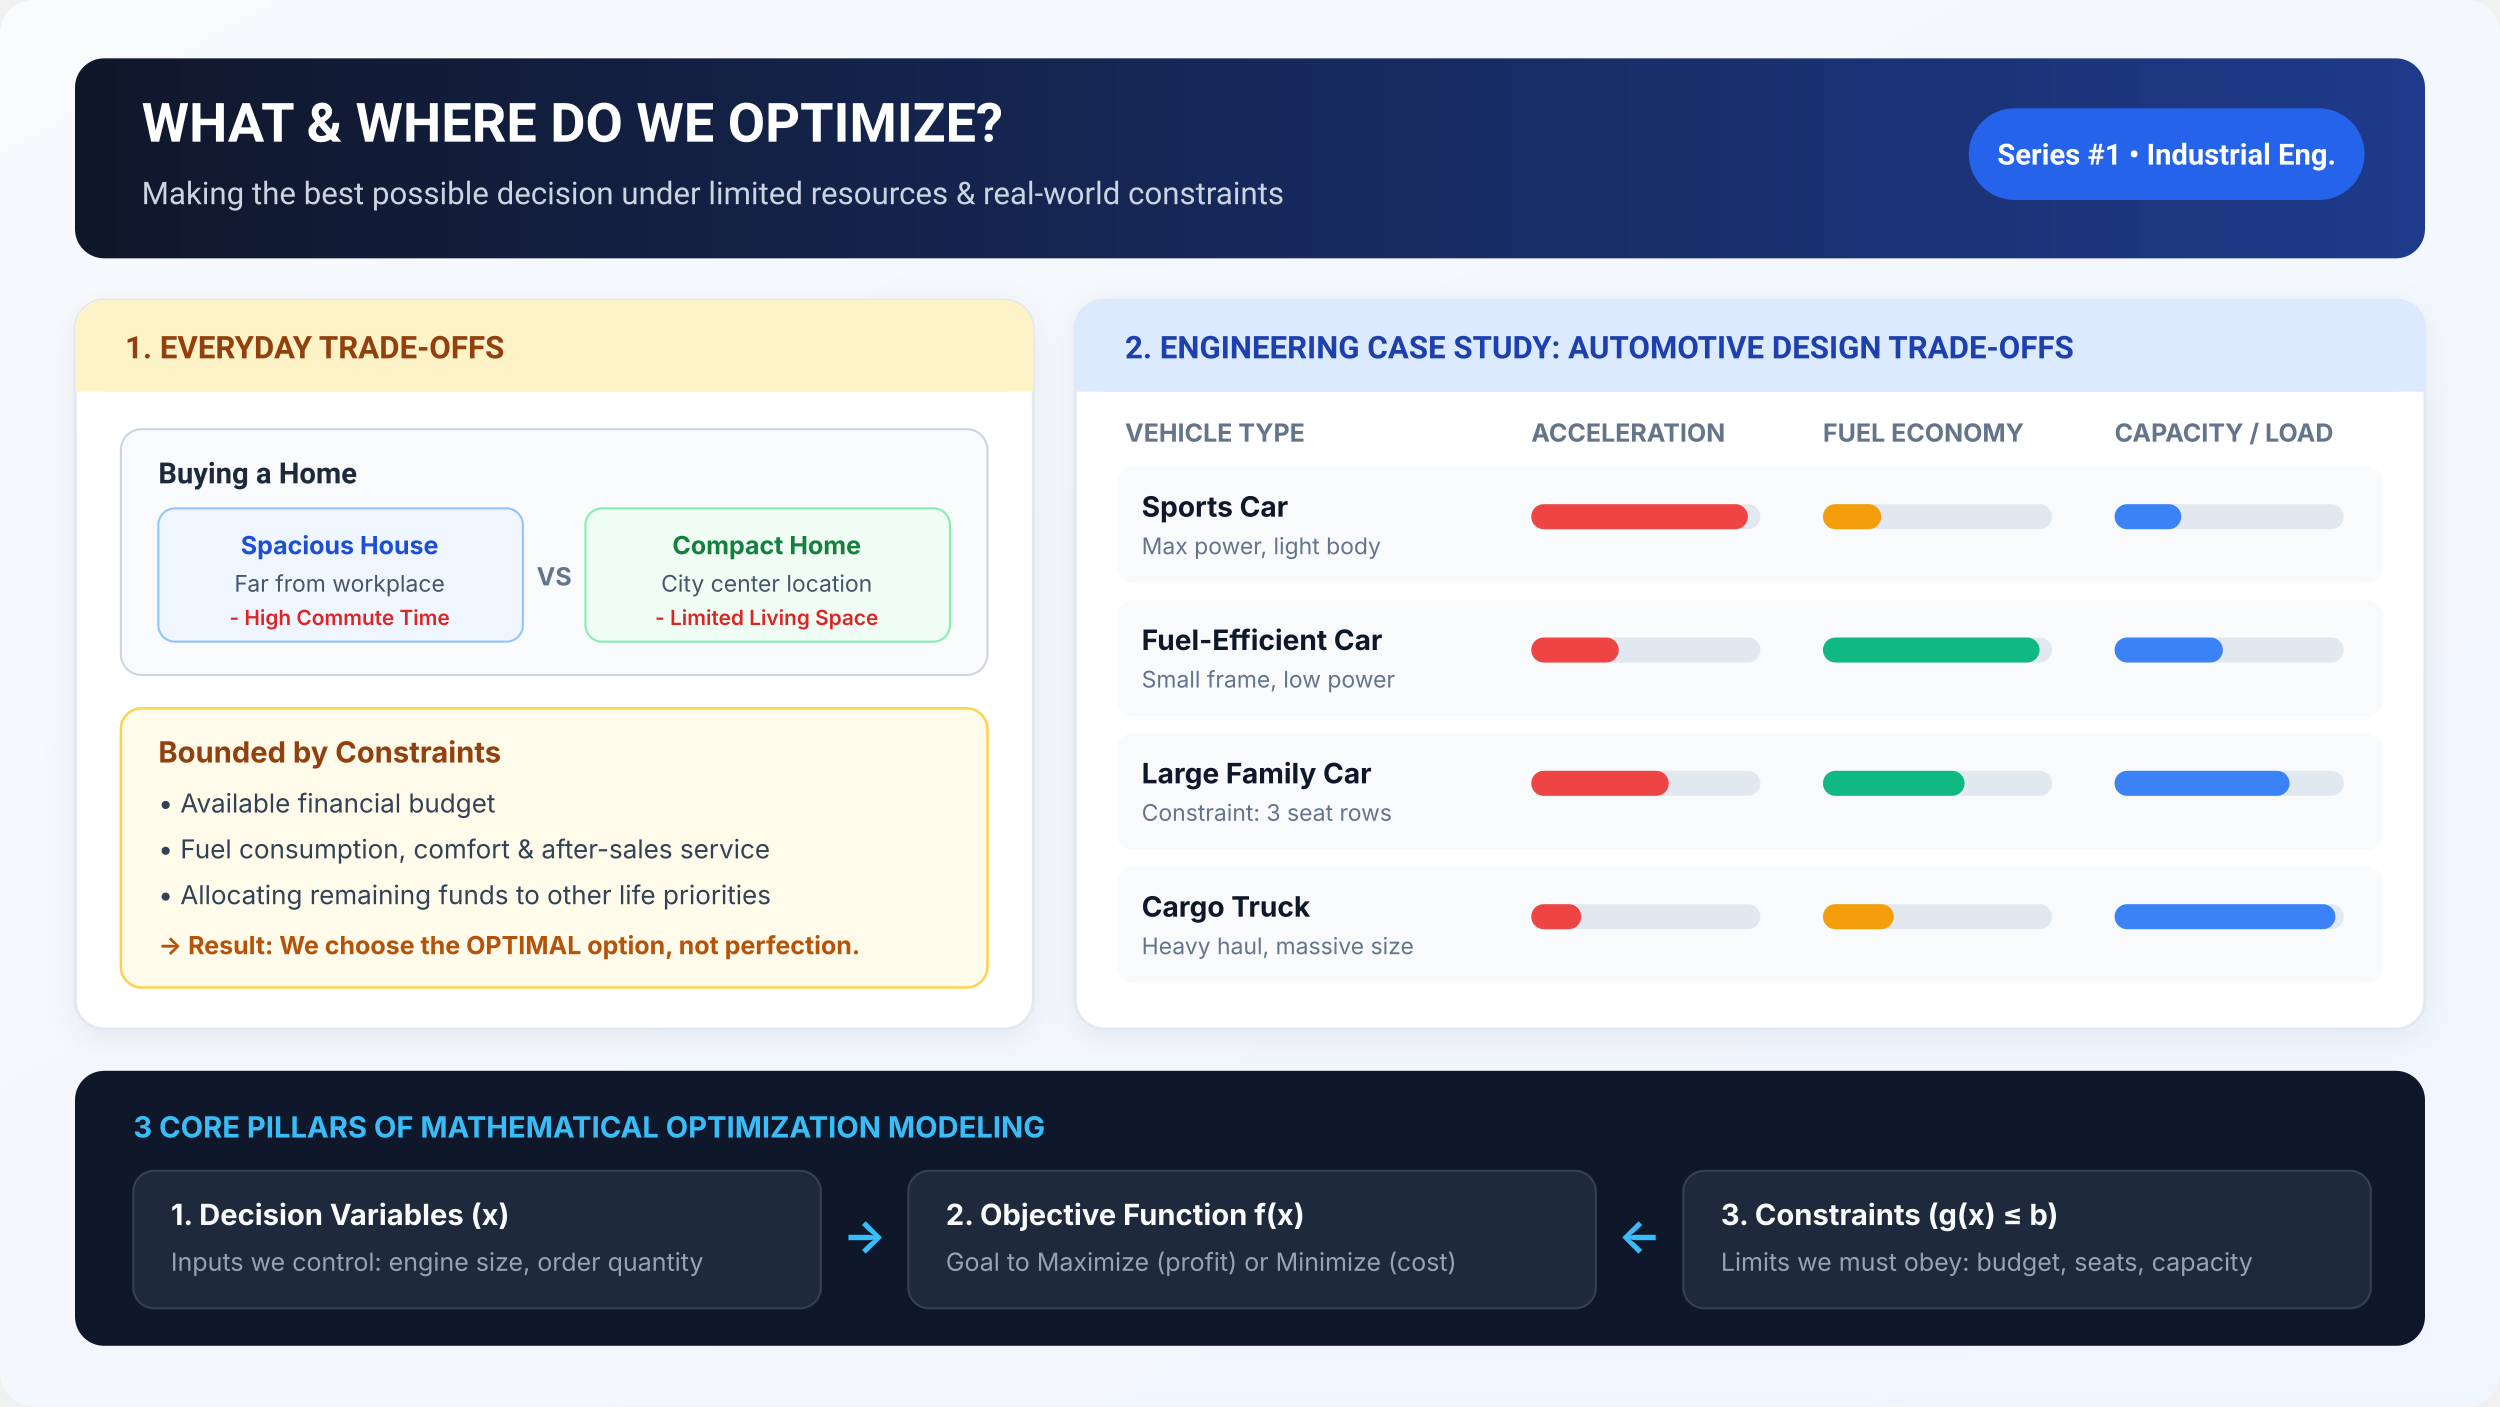
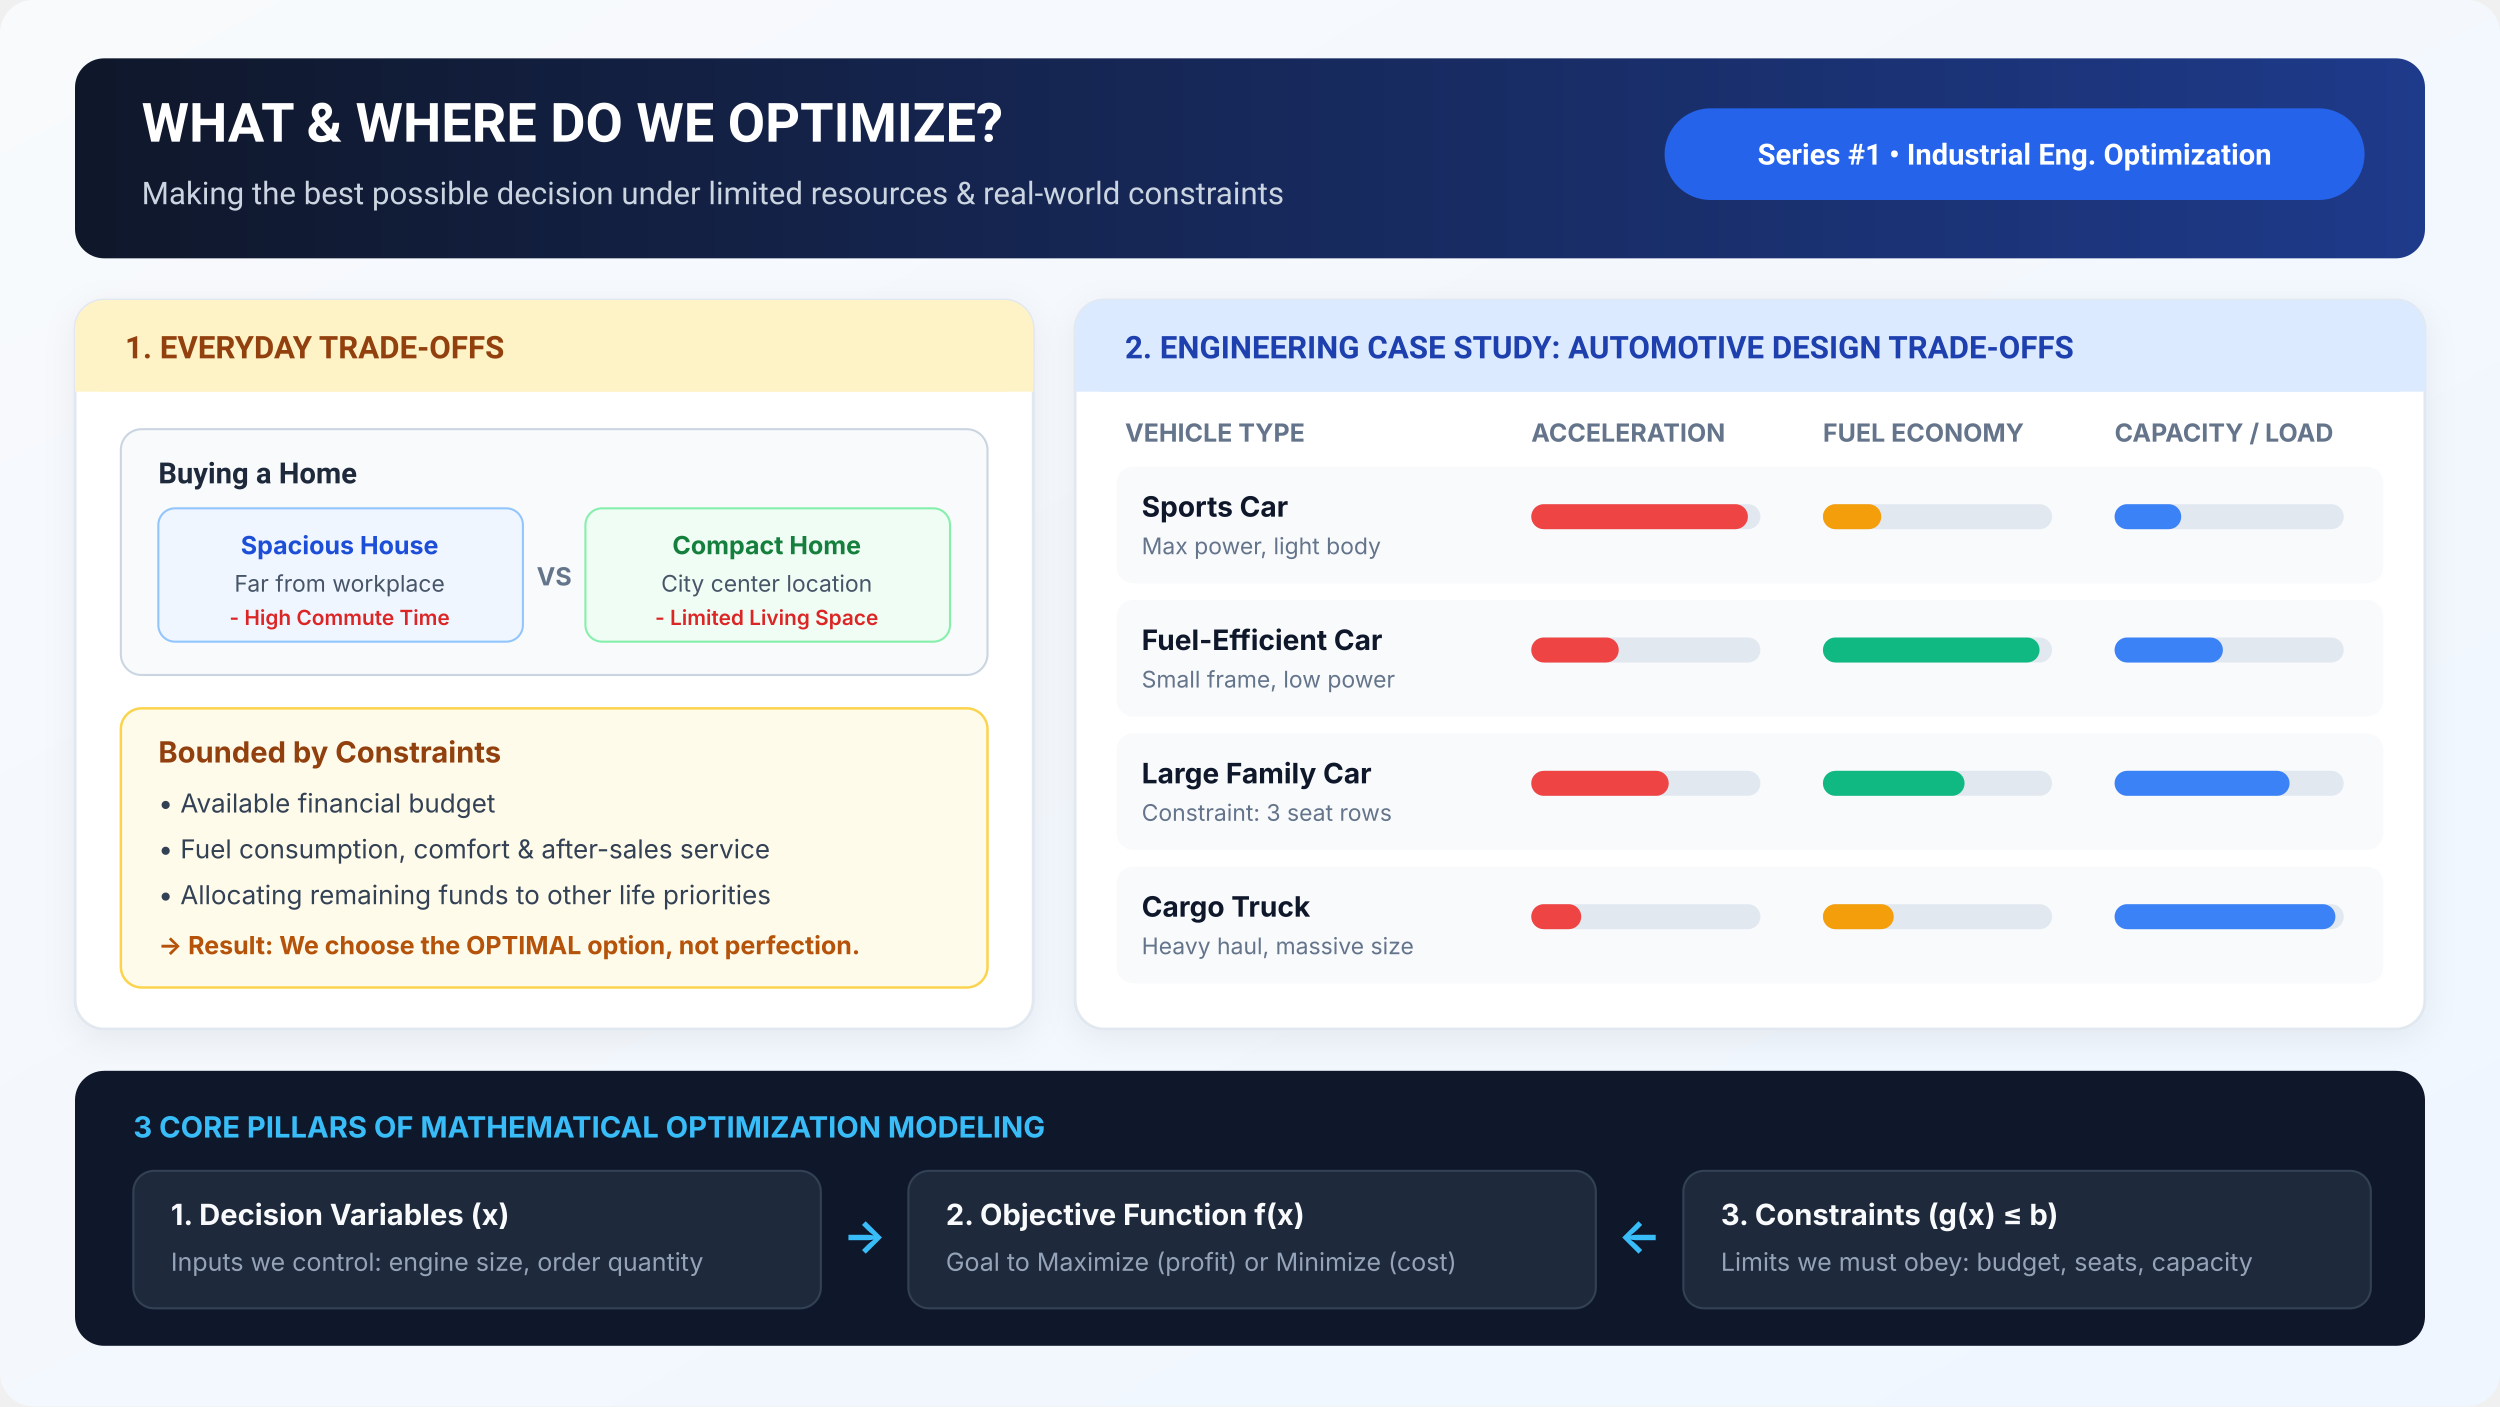
<svg xmlns="http://www.w3.org/2000/svg" viewBox="0 0 1200 675" width="1200" height="675">
  <defs>
    <linearGradient id="bgGrad" x1="0%" y1="0%" x2="100%" y2="100%">
      <stop offset="0%" stop-color="#F8FAFC" />
      <stop offset="100%" stop-color="#EFF6FF" />
    </linearGradient>
    <linearGradient id="headerGrad" x1="0%" y1="0%" x2="100%" y2="0%">
      <stop offset="0%" stop-color="#0F172A" />
      <stop offset="100%" stop-color="#1E3A8A" />
    </linearGradient>
    <filter id="cardShadow" x="-5%" y="-5%" width="110%" height="110%">
      <feDropShadow dx="0" dy="4" stdDeviation="8" flood-color="#0F172A" flood-opacity="0.06" />
    </filter>
  </defs>
  <rect width="1200" height="675" fill="url(#bgGrad)" rx="16" />
  <rect x="36" y="28" width="1128" height="96" rx="14" fill="url(#headerGrad)" />
  <text x="68" y="68" font-family="system-ui, -apple-system, Segoe UI, Roboto, sans-serif" font-size="26" font-weight="700" fill="#FFFFFF">WHAT &amp; WHERE DO WE OPTIMIZE?</text>
  <text x="68" y="98" font-family="system-ui, -apple-system, Segoe UI, Roboto, sans-serif" font-size="15" fill="#CBD5E1">Making the best possible decision under limited resources &amp; real-world constraints</text>
-   <rect x="945" y="52" width="190" height="44" rx="22" fill="#2563EB" />
-   <text x="1040" y="79" text-anchor="middle" font-family="system-ui, -apple-system, Segoe UI, Roboto, sans-serif" font-size="14" font-weight="600" fill="#FFFFFF">Series #1 • Industrial Eng.</text>
+   <rect x="799" y="52" width="336" height="44" rx="22" fill="#2563EB" />
+   <text x="967" y="79" text-anchor="middle" font-family="system-ui, -apple-system, Segoe UI, Roboto, sans-serif" font-size="14" font-weight="600" fill="#FFFFFF">Series #1 • Industrial Eng. Optimization</text>
  <rect x="36" y="144" width="460" height="350" rx="14" fill="#FFFFFF" stroke="#E2E8F0" stroke-width="1.5" filter="url(#cardShadow)" />
  <rect x="36" y="144" width="460" height="44" rx="14" fill="#FEF3C7" />
  <rect x="36" y="172" width="460" height="16" fill="#FEF3C7" />
  <text x="60" y="172" font-family="system-ui, -apple-system, Segoe UI, Roboto, sans-serif" font-size="15" font-weight="700" fill="#92400E">1. EVERYDAY TRADE-OFFS</text>
  <rect x="58" y="206" width="416" height="118" rx="10" fill="#F8FAFC" stroke="#CBD5E1" stroke-width="1" />
  <text x="76" y="232" font-family="system-ui, -apple-system, Segoe UI, Roboto, sans-serif" font-size="14" font-weight="700" fill="#1E293B">Buying a Home</text>
  <rect x="76" y="244" width="175" height="64" rx="8" fill="#EFF6FF" stroke="#93C5FD" />
  <text x="163" y="266" text-anchor="middle" font-family="system-ui, -apple-system, sans-serif" font-size="12" font-weight="700" fill="#1D4ED8">Spacious House</text>
  <text x="163" y="284" text-anchor="middle" font-family="system-ui, -apple-system, sans-serif" font-size="11" fill="#475569">Far from workplace</text>
  <text x="163" y="300" text-anchor="middle" font-family="system-ui, -apple-system, sans-serif" font-size="10" font-weight="600" fill="#DC2626">- High Commute Time</text>
  <text x="266" y="281" text-anchor="middle" font-family="system-ui, -apple-system, sans-serif" font-size="12" font-weight="700" fill="#64748B">VS</text>
  <rect x="281" y="244" width="175" height="64" rx="8" fill="#F0FDF4" stroke="#86EFAC" />
  <text x="368" y="266" text-anchor="middle" font-family="system-ui, -apple-system, sans-serif" font-size="12" font-weight="700" fill="#15803D">Compact Home</text>
  <text x="368" y="284" text-anchor="middle" font-family="system-ui, -apple-system, sans-serif" font-size="11" fill="#475569">City center location</text>
  <text x="368" y="300" text-anchor="middle" font-family="system-ui, -apple-system, sans-serif" font-size="10" font-weight="600" fill="#DC2626">- Limited Living Space</text>
  <rect x="58" y="340" width="416" height="134" rx="10" fill="#FFFBEB" stroke="#FCD34D" stroke-width="1.2" />
  <text x="76" y="366" font-family="system-ui, -apple-system, sans-serif" font-size="14" font-weight="700" fill="#92400E">Bounded by Constraints</text>
  <text x="76" y="390" font-family="system-ui, -apple-system, sans-serif" font-size="12.5" fill="#334155">• Available financial budget</text>
  <text x="76" y="412" font-family="system-ui, -apple-system, sans-serif" font-size="12.5" fill="#334155">• Fuel consumption, comfort &amp; after-sales service</text>
  <text x="76" y="434" font-family="system-ui, -apple-system, sans-serif" font-size="12.5" fill="#334155">• Allocating remaining funds to other life priorities</text>
  <text x="76" y="458" font-family="system-ui, -apple-system, sans-serif" font-size="12" font-weight="700" fill="#B45309">→ Result: We choose the OPTIMAL option, not perfection.</text>
  <rect x="516" y="144" width="648" height="350" rx="14" fill="#FFFFFF" stroke="#E2E8F0" stroke-width="1.5" filter="url(#cardShadow)" />
  <rect x="516" y="144" width="648" height="44" rx="14" fill="#DBEAFE" />
  <rect x="516" y="172" width="648" height="16" fill="#DBEAFE" />
  <text x="540" y="172" font-family="system-ui, -apple-system, Segoe UI, Roboto, sans-serif" font-size="15" font-weight="700" fill="#1E40AF">2. ENGINEERING CASE STUDY: AUTOMOTIVE DESIGN TRADE-OFFS</text>
  <text x="540" y="212" font-family="system-ui, -apple-system, sans-serif" font-size="12" font-weight="700" fill="#64748B">VEHICLE TYPE</text>
  <text x="735" y="212" font-family="system-ui, -apple-system, sans-serif" font-size="12" font-weight="700" fill="#64748B">ACCELERATION</text>
  <text x="875" y="212" font-family="system-ui, -apple-system, sans-serif" font-size="12" font-weight="700" fill="#64748B">FUEL ECONOMY</text>
  <text x="1015" y="212" font-family="system-ui, -apple-system, sans-serif" font-size="12" font-weight="700" fill="#64748B">CAPACITY / LOAD</text>
  <rect x="536" y="224" width="608" height="56" rx="8" fill="#F8FAFC" />
  <text x="548" y="248" font-family="system-ui, -apple-system, sans-serif" font-size="13.5" font-weight="700" fill="#0F172A">Sports Car</text>
  <text x="548" y="266" font-family="system-ui, -apple-system, sans-serif" font-size="11" fill="#64748B">Max power, light body</text>
  <rect x="735" y="242" width="110" height="12" rx="6" fill="#E2E8F0" />
  <rect x="735" y="242" width="104" height="12" rx="6" fill="#EF4444" />
  <rect x="875" y="242" width="110" height="12" rx="6" fill="#E2E8F0" />
  <rect x="875" y="242" width="28" height="12" rx="6" fill="#F59E0B" />
  <rect x="1015" y="242" width="110" height="12" rx="6" fill="#E2E8F0" />
  <rect x="1015" y="242" width="32" height="12" rx="6" fill="#3B82F6" />
  <rect x="536" y="288" width="608" height="56" rx="8" fill="#F8FAFC" />
  <text x="548" y="312" font-family="system-ui, -apple-system, sans-serif" font-size="13.5" font-weight="700" fill="#0F172A">Fuel-Efficient Car</text>
  <text x="548" y="330" font-family="system-ui, -apple-system, sans-serif" font-size="11" fill="#64748B">Small frame, low power</text>
  <rect x="735" y="306" width="110" height="12" rx="6" fill="#E2E8F0" />
  <rect x="735" y="306" width="42" height="12" rx="6" fill="#EF4444" />
  <rect x="875" y="306" width="110" height="12" rx="6" fill="#E2E8F0" />
  <rect x="875" y="306" width="104" height="12" rx="6" fill="#10B981" />
  <rect x="1015" y="306" width="110" height="12" rx="6" fill="#E2E8F0" />
  <rect x="1015" y="306" width="52" height="12" rx="6" fill="#3B82F6" />
  <rect x="536" y="352" width="608" height="56" rx="8" fill="#F8FAFC" />
  <text x="548" y="376" font-family="system-ui, -apple-system, sans-serif" font-size="13.5" font-weight="700" fill="#0F172A">Large Family Car</text>
  <text x="548" y="394" font-family="system-ui, -apple-system, sans-serif" font-size="11" fill="#64748B">Constraint: 3 seat rows</text>
  <rect x="735" y="370" width="110" height="12" rx="6" fill="#E2E8F0" />
  <rect x="735" y="370" width="66" height="12" rx="6" fill="#EF4444" />
  <rect x="875" y="370" width="110" height="12" rx="6" fill="#E2E8F0" />
  <rect x="875" y="370" width="68" height="12" rx="6" fill="#10B981" />
  <rect x="1015" y="370" width="110" height="12" rx="6" fill="#E2E8F0" />
  <rect x="1015" y="370" width="84" height="12" rx="6" fill="#3B82F6" />
  <rect x="536" y="416" width="608" height="56" rx="8" fill="#F8FAFC" />
  <text x="548" y="440" font-family="system-ui, -apple-system, sans-serif" font-size="13.5" font-weight="700" fill="#0F172A">Cargo Truck</text>
  <text x="548" y="458" font-family="system-ui, -apple-system, sans-serif" font-size="11" fill="#64748B">Heavy haul, massive size</text>
  <rect x="735" y="434" width="110" height="12" rx="6" fill="#E2E8F0" />
  <rect x="735" y="434" width="24" height="12" rx="6" fill="#EF4444" />
  <rect x="875" y="434" width="110" height="12" rx="6" fill="#E2E8F0" />
  <rect x="875" y="434" width="34" height="12" rx="6" fill="#F59E0B" />
  <rect x="1015" y="434" width="110" height="12" rx="6" fill="#E2E8F0" />
  <rect x="1015" y="434" width="106" height="12" rx="6" fill="#3B82F6" />
  <rect x="36" y="514" width="1128" height="132" rx="14" fill="#0F172A" />
  <text x="64" y="546" font-family="system-ui, -apple-system, sans-serif" font-size="14" font-weight="700" fill="#38BDF8">3 CORE PILLARS OF MATHEMATICAL OPTIMIZATION MODELING</text>
  <rect x="64" y="562" width="330" height="66" rx="10" fill="#1E293B" stroke="#334155" />
  <text x="82" y="588" font-family="system-ui, -apple-system, sans-serif" font-size="14" font-weight="700" fill="#F8FAFC">1. Decision Variables (x)</text>
  <text x="82" y="610" font-family="system-ui, -apple-system, sans-serif" font-size="12" fill="#94A3B8">Inputs we control: engine size, order quantity</text>
  <text x="415" y="601" text-anchor="middle" font-family="system-ui, -apple-system, sans-serif" font-size="22" font-weight="700" fill="#38BDF8">→</text>
  <rect x="436" y="562" width="330" height="66" rx="10" fill="#1E293B" stroke="#334155" />
  <text x="454" y="588" font-family="system-ui, -apple-system, sans-serif" font-size="14" font-weight="700" fill="#F8FAFC">2. Objective Function f(x)</text>
  <text x="454" y="610" font-family="system-ui, -apple-system, sans-serif" font-size="12" fill="#94A3B8">Goal to Maximize (profit) or Minimize (cost)</text>
  <text x="787" y="601" text-anchor="middle" font-family="system-ui, -apple-system, sans-serif" font-size="22" font-weight="700" fill="#38BDF8">←</text>
  <rect x="808" y="562" width="330" height="66" rx="10" fill="#1E293B" stroke="#334155" />
  <text x="826" y="588" font-family="system-ui, -apple-system, sans-serif" font-size="14" font-weight="700" fill="#F8FAFC">3. Constraints (g(x) ≤ b)</text>
  <text x="826" y="610" font-family="system-ui, -apple-system, sans-serif" font-size="12" fill="#94A3B8">Limits we must obey: budget, seats, capacity</text>
</svg>
